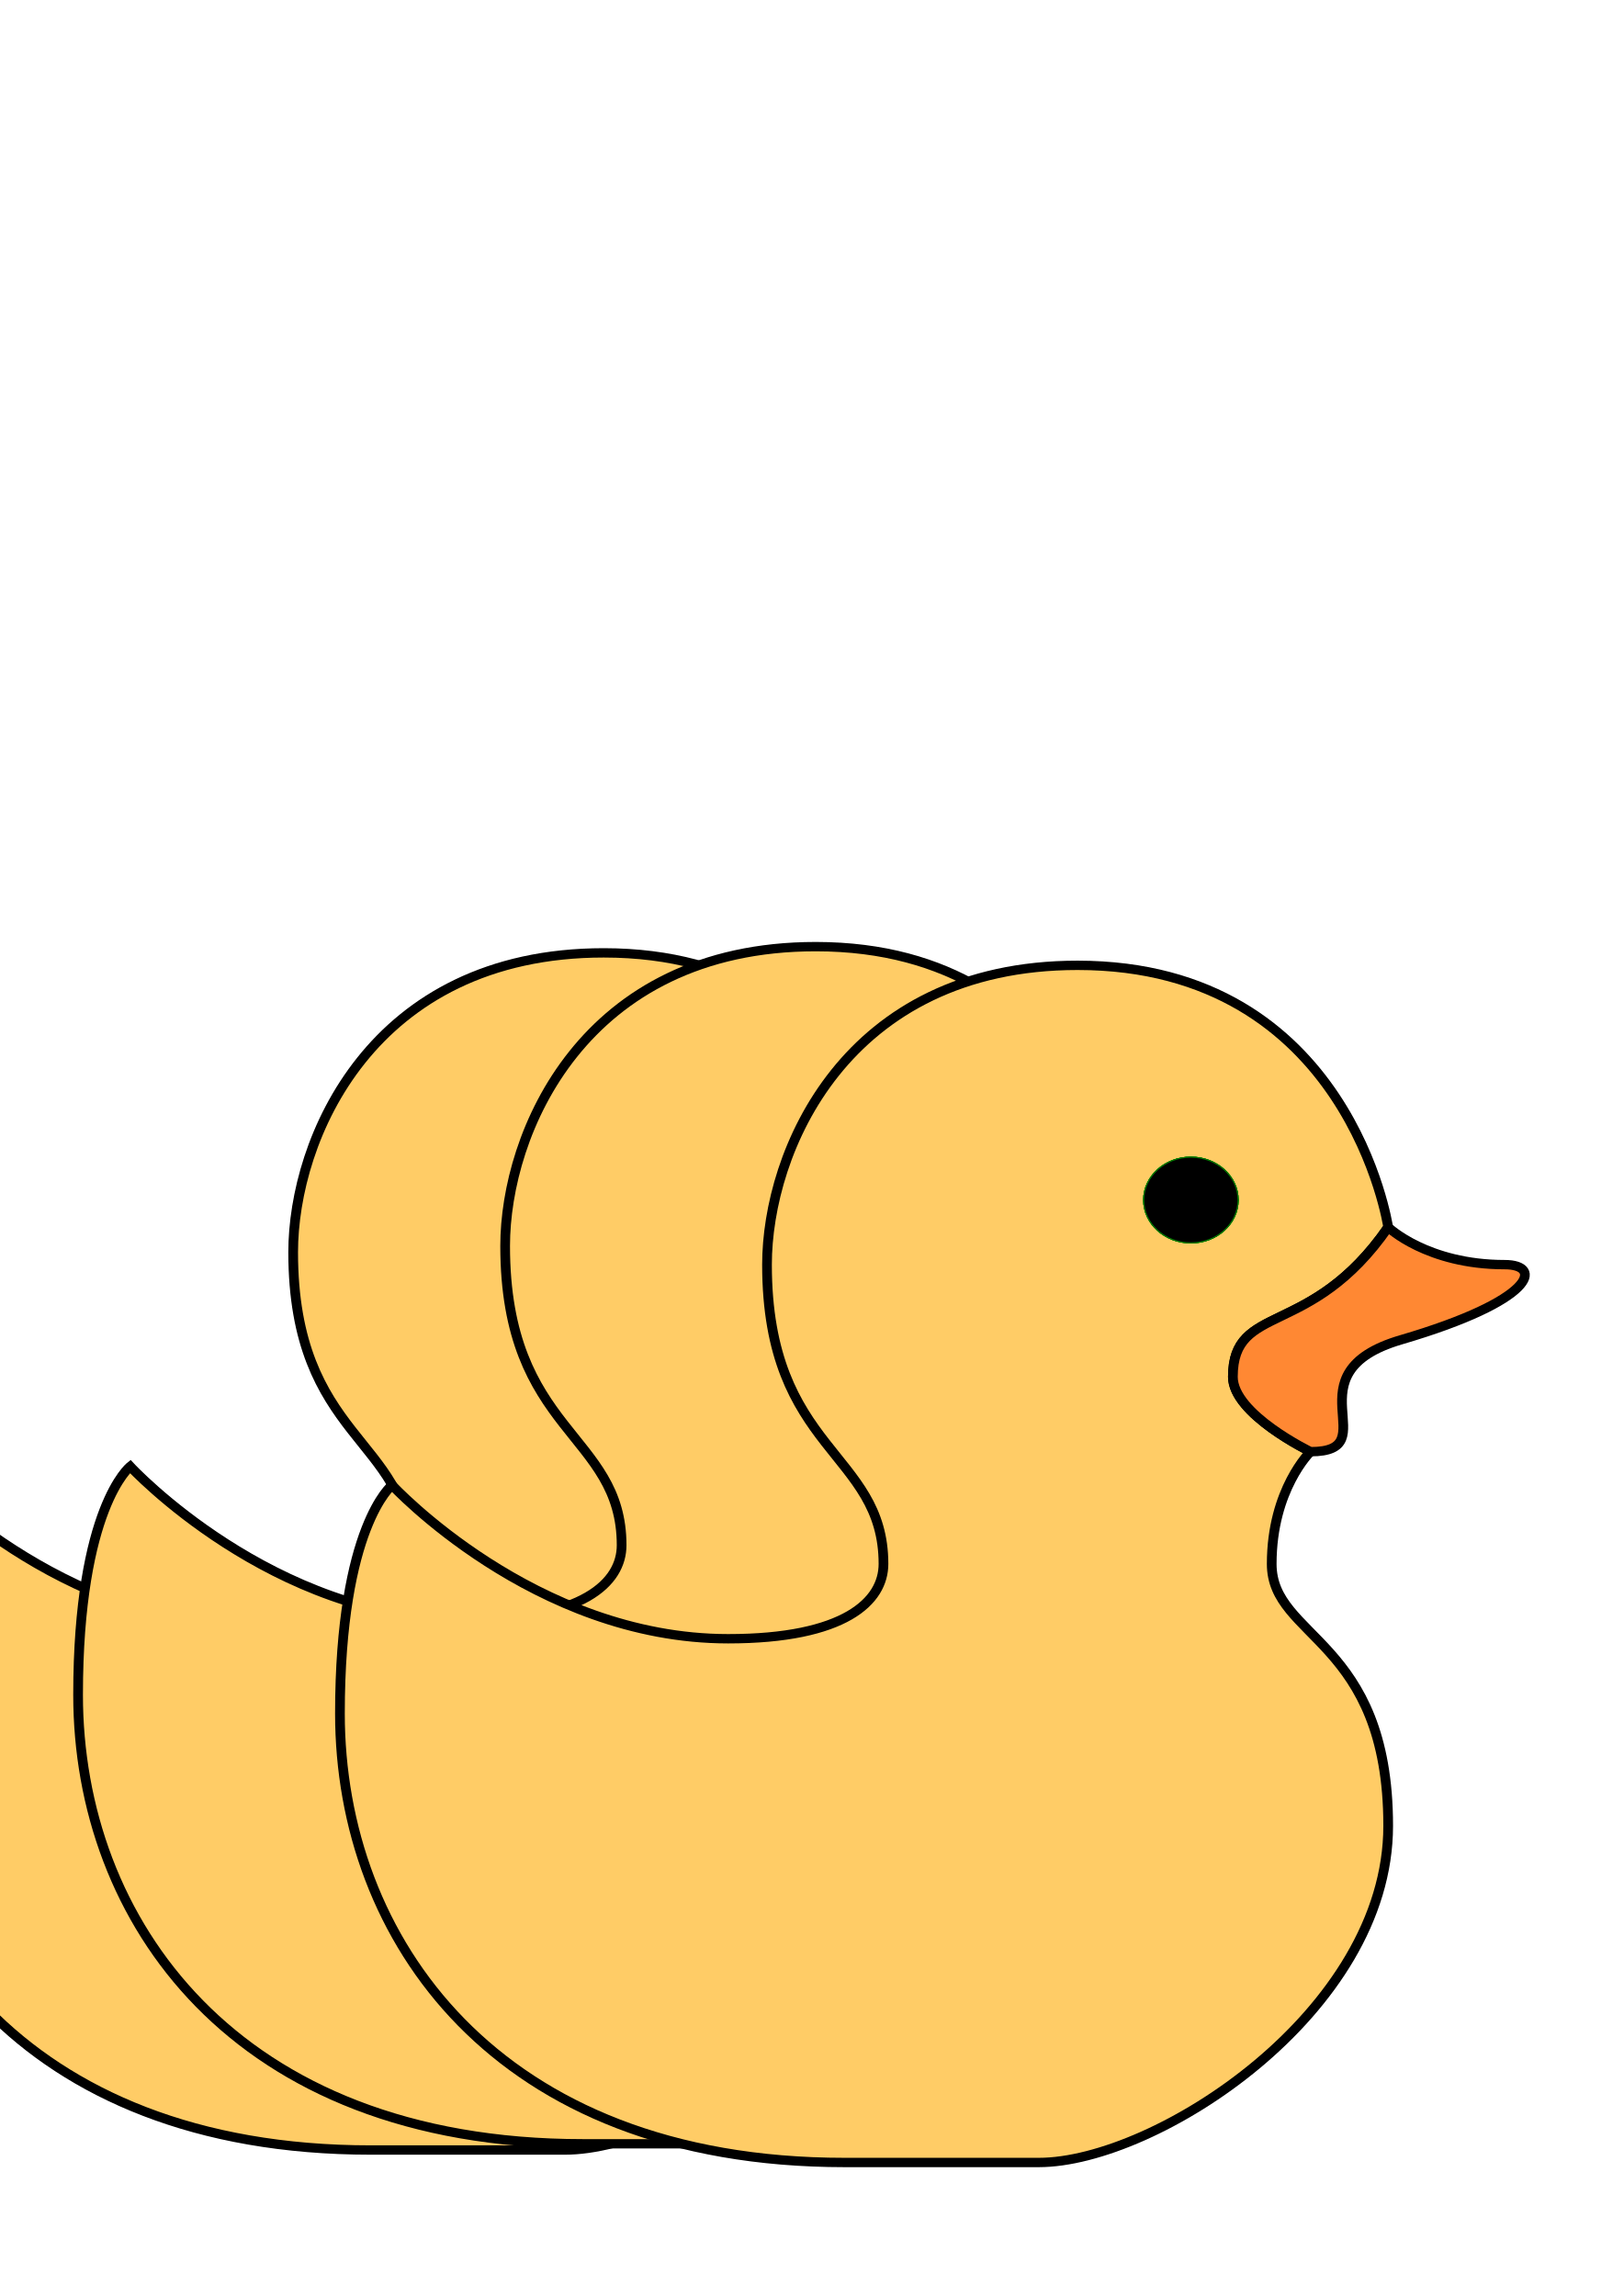
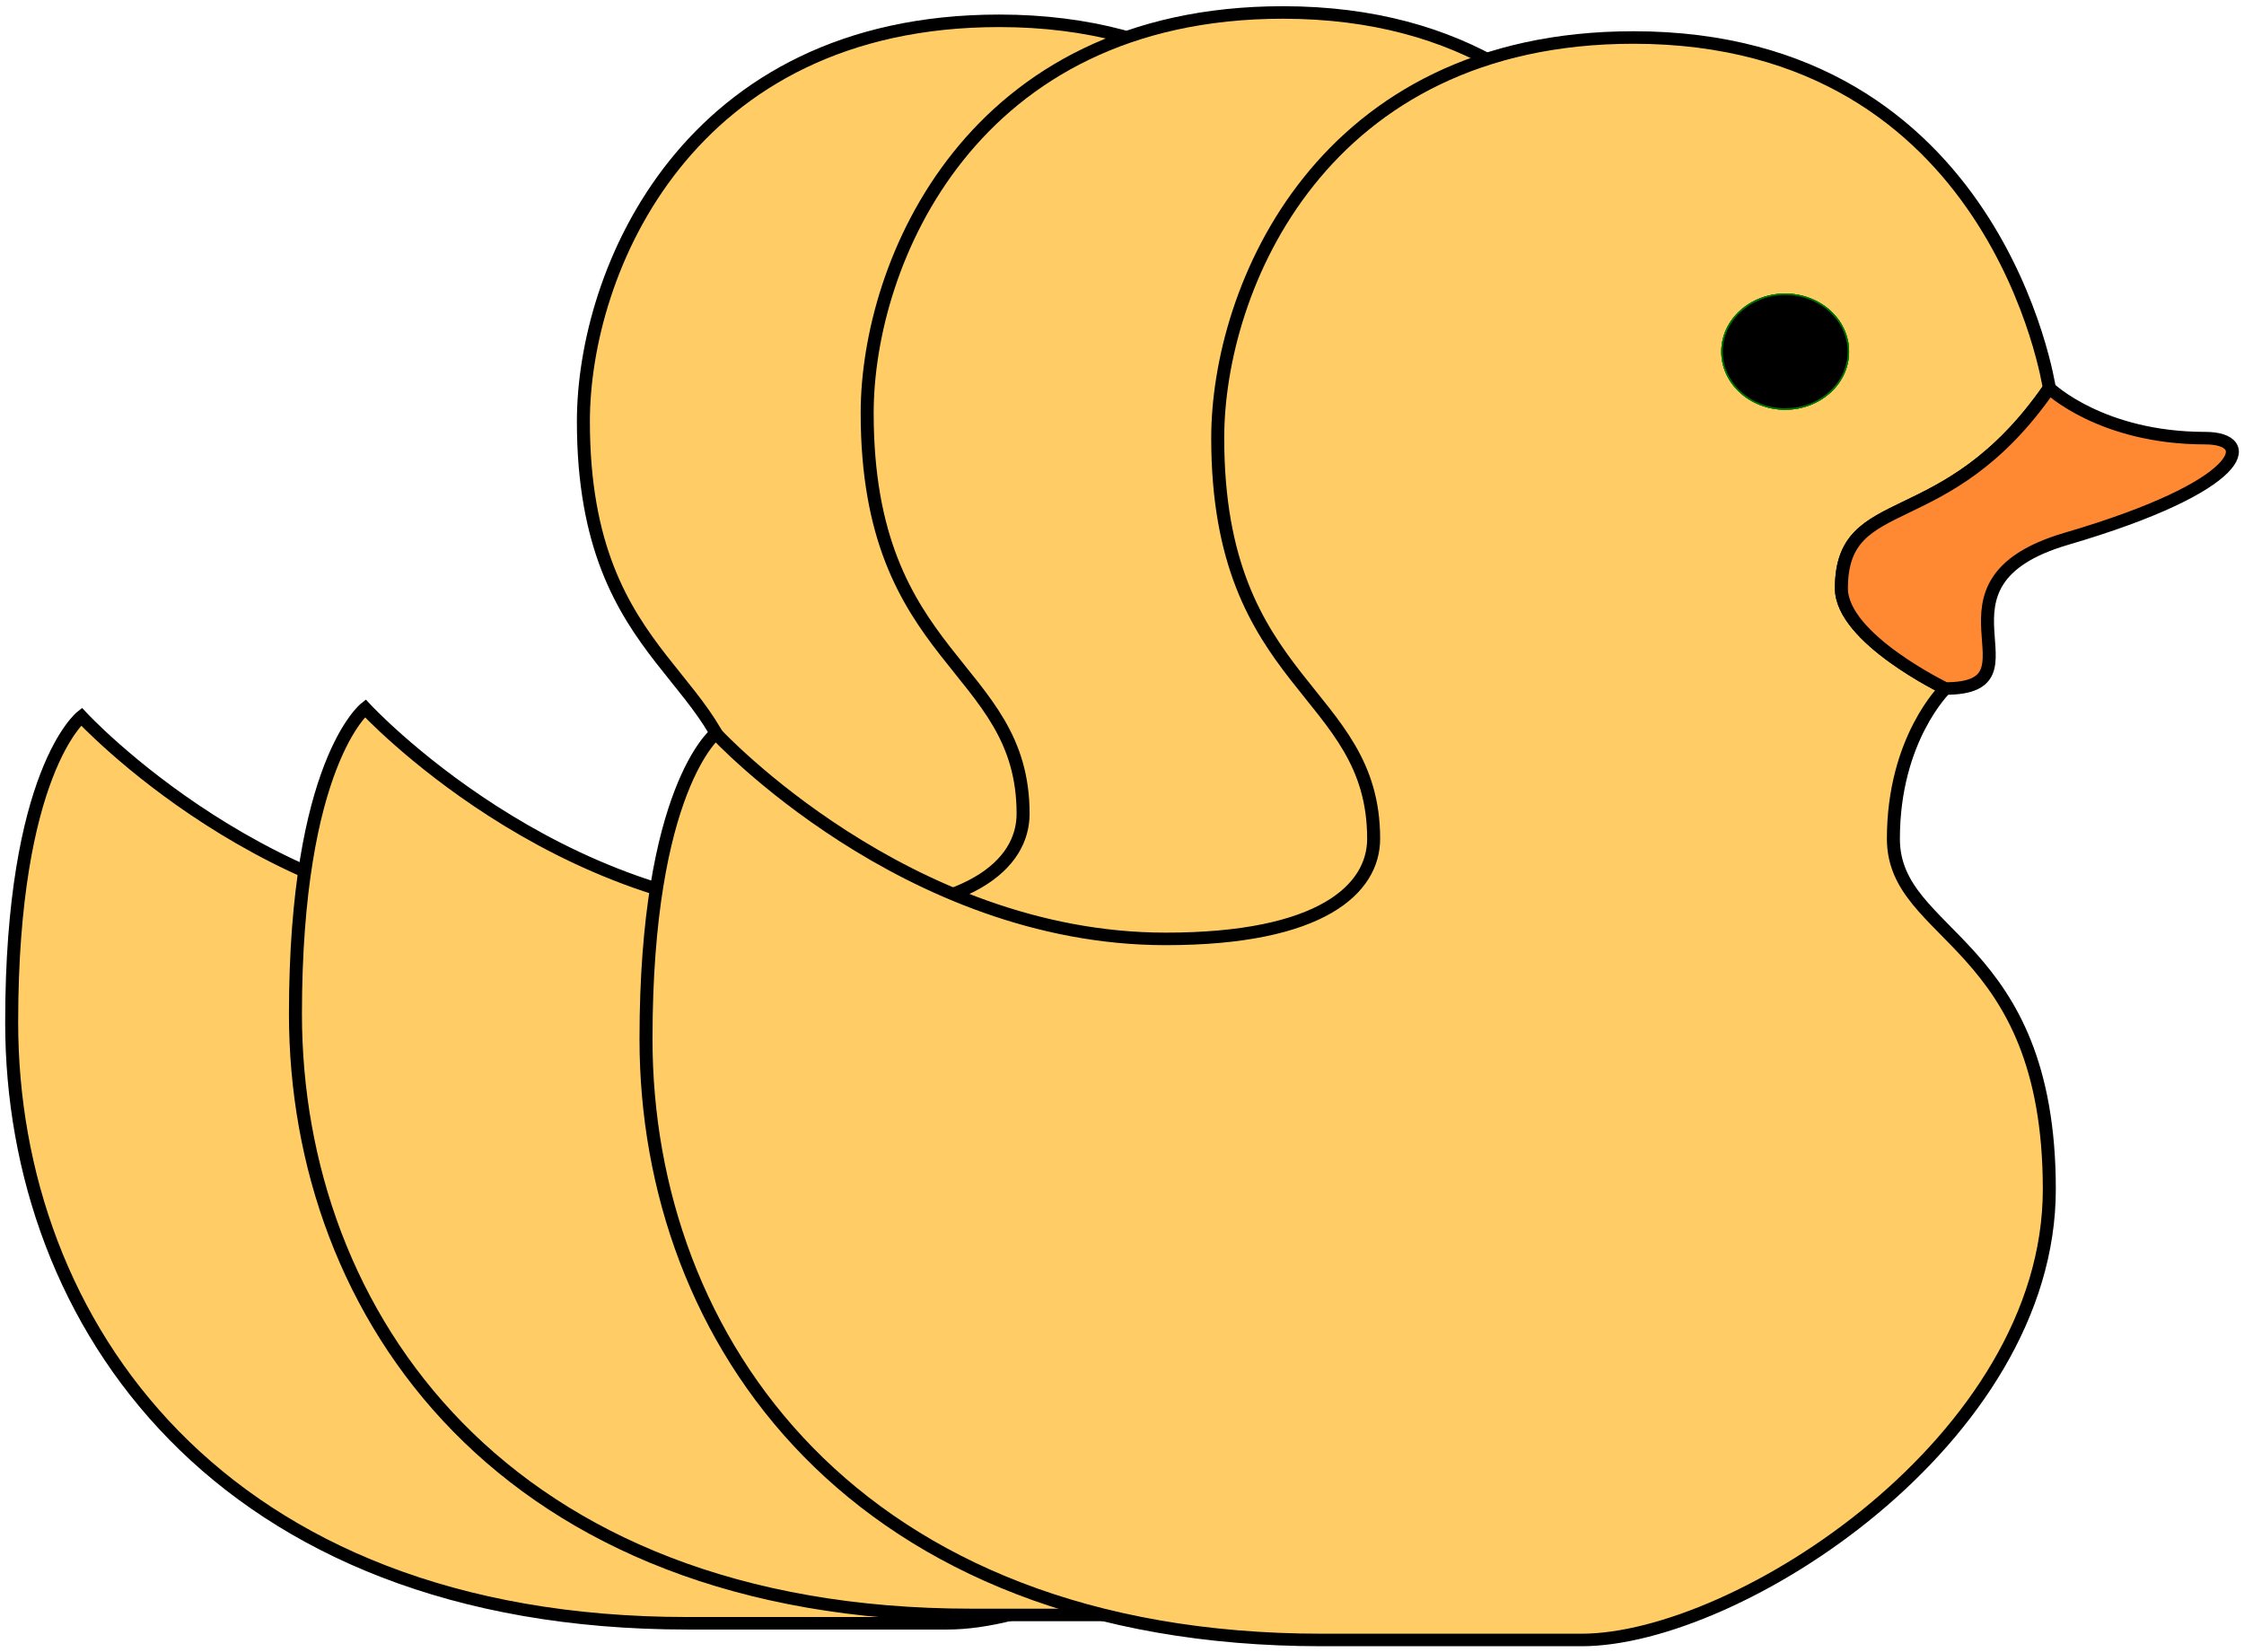
- <svg xmlns="http://www.w3.org/2000/svg" xmlns:ns1="http://www.openswatchbook.org/uri/2009/osb" width="210mm" height="297mm" viewBox="0 0 744.094 1052.362" id="svg26559" version="1.1">
+ <svg xmlns="http://www.w3.org/2000/svg" xmlns:ns1="http://www.openswatchbook.org/uri/2009/osb" width="216.792mm" height="159.588mm" viewBox="0 0 768.162 565.468" id="svg26559" version="1.1">
  <defs id="defs26561">
    <linearGradient id="linearGradient27421" ns1:paint="solid">
      <stop style="stop-color:#000000;stop-opacity:1;" offset="0" id="stop27423" />
    </linearGradient>
  </defs>
-   <g id="layer1">
+   <g id="layer1" transform="translate(-3.215911,-486.7587)">
    <g transform="translate(179.7209,153.667)" id="g26767">
      <g id="g26787" />
      <g id="g26789" />
      <g id="g26791" />
      <g id="g26793" />
      <g id="g26795" />
      <g id="g26797" />
      <g id="g26799" />
      <g id="g26801" />
      <g id="g26803" />
      <g id="g26805" />
      <g id="g26807" />
      <g id="g26809" />
      <g id="g26811" />
      <g id="g26813" />
      <g id="g26815" />
-       <g id="g22987" transform="translate(-97.14286,2.857143)">
+       <g id="g22987" transform="translate(-28.57143,60)">
        <g transform="matrix(8.895911,0,0,8.573498,-143.9379,280.2182)" id="g22989" style="stroke:#000000;stroke-width:0.5;stroke-miterlimit:4;stroke-dasharray:none;stroke-opacity:1">
          <g id="g22991" style="stroke:#000000;stroke-width:0.5;stroke-miterlimit:4;stroke-dasharray:none;stroke-opacity:1">
            <path d="m 50,26.001 c 0,0 -4,-2 -4,-4 0,-4 4,-2 8,-8 C 54,14.001 52,0 38,0 26,0 22,10.001 22,16.001 c 0,10 6,10 6,16 0,2 -2,4 -8,4 C 10,36.001 2.685,27.79 2.685,27.79 2.685,27.79 0,30.001 0,40.001 c 0,12 8,24 26,24 l 10,0 c 6,0 18,-8 18,-18 0,-10 -6,-10 -6,-14 0,-4 2,-6 2,-6 z" style="fill:#ffcc66;stroke:#000000;stroke-width:0.5;stroke-miterlimit:4;stroke-dasharray:none;stroke-opacity:1" id="path22993" />
          </g>
        </g>
        <g style="stroke:#000000;stroke-width:0.5;stroke-miterlimit:4;stroke-dasharray:none;stroke-opacity:1" id="g22995" transform="matrix(8.895911,0,0,8.573498,-143.9379,280.2182)">
          <g style="stroke:#000000;stroke-width:0.5;stroke-miterlimit:4;stroke-dasharray:none;stroke-opacity:1" id="g22997">
            <path id="path22999" style="fill:#ff8833;stroke:#000000;stroke-width:0.5;stroke-miterlimit:4;stroke-dasharray:none;stroke-opacity:1" d="m 60,16.001 c -4,0 -6,-2 -6,-2 -4,6 -8,4 -8,8 0,2 4,4 4,4 4,0 -1.2,-4.199 4.656,-5.98 C 61.588,17.914 62,16.001 60,16.001 Z" />
          </g>
        </g>
        <ellipse style="fill:#000000;fill-opacity:1;stroke:#007700;stroke-width:0.5;stroke-linecap:butt;stroke-miterlimit:4;stroke-dasharray:none;stroke-opacity:1" id="ellipse23001" cx="246.029" cy="387.789" rx="21.629" ry="19.642" />
        <ellipse ry="19.642" rx="21.629" cy="387.789" cx="246.029" id="ellipse23003" style="fill:#000000;fill-opacity:1;stroke:#007700;stroke-width:0.5;stroke-linecap:butt;stroke-miterlimit:4;stroke-dasharray:none;stroke-opacity:1" />
        <ellipse ry="19.642" rx="21.629" cy="387.789" cx="246.029" id="ellipse23005" style="fill:#000000;fill-opacity:1;stroke:#007700;stroke-width:0.5;stroke-linecap:butt;stroke-miterlimit:4;stroke-dasharray:none;stroke-opacity:1" />
        <ellipse style="fill:#000000;fill-opacity:1;stroke:#007700;stroke-width:0.5;stroke-linecap:butt;stroke-miterlimit:4;stroke-dasharray:none;stroke-opacity:1" id="ellipse23007" cx="246.029" cy="387.789" rx="21.629" ry="19.642" />
      </g>
-       <g id="g22975">
+       <g id="g22975" transform="translate(68.57143,57.14286)">
        <g style="stroke:#000000;stroke-width:0.5;stroke-miterlimit:4;stroke-dasharray:none;stroke-opacity:1" id="g22919" transform="matrix(8.895911,0,0,8.573498,-143.9379,280.2182)">
          <g style="stroke:#000000;stroke-width:0.5;stroke-miterlimit:4;stroke-dasharray:none;stroke-opacity:1" id="g22921">
            <path id="path22923" style="fill:#ffcc66;stroke:#000000;stroke-width:0.5;stroke-miterlimit:4;stroke-dasharray:none;stroke-opacity:1" d="m 50,26.001 c 0,0 -4,-2 -4,-4 0,-4 4,-2 8,-8 C 54,14.001 52,0 38,0 26,0 22,10.001 22,16.001 c 0,10 6,10 6,16 0,2 -2,4 -8,4 C 10,36.001 2.685,27.79 2.685,27.79 2.685,27.79 0,30.001 0,40.001 c 0,12 8,24 26,24 l 10,0 c 6,0 18,-8 18,-18 0,-10 -6,-10 -6,-14 0,-4 2,-6 2,-6 z" />
          </g>
        </g>
        <g transform="matrix(8.895911,0,0,8.573498,-143.9379,280.2182)" id="g27439" style="stroke:#000000;stroke-width:0.5;stroke-miterlimit:4;stroke-dasharray:none;stroke-opacity:1">
          <g id="g27441" style="stroke:#000000;stroke-width:0.5;stroke-miterlimit:4;stroke-dasharray:none;stroke-opacity:1">
            <path d="m 60,16.001 c -4,0 -6,-2 -6,-2 -4,6 -8,4 -8,8 0,2 4,4 4,4 4,0 -1.2,-4.199 4.656,-5.98 C 61.588,17.914 62,16.001 60,16.001 Z" style="fill:#ff8833;stroke:#000000;stroke-width:0.5;stroke-miterlimit:4;stroke-dasharray:none;stroke-opacity:1" id="path27443" />
          </g>
        </g>
        <ellipse ry="19.642" rx="21.629" cy="387.789" cx="246.029" id="path22907" style="fill:#000000;fill-opacity:1;stroke:#007700;stroke-width:0.5;stroke-linecap:butt;stroke-miterlimit:4;stroke-dasharray:none;stroke-opacity:1" />
        <ellipse style="fill:#000000;fill-opacity:1;stroke:#007700;stroke-width:0.5;stroke-linecap:butt;stroke-miterlimit:4;stroke-dasharray:none;stroke-opacity:1" id="ellipse22915" cx="246.029" cy="387.789" rx="21.629" ry="19.642" />
        <ellipse style="fill:#000000;fill-opacity:1;stroke:#007700;stroke-width:0.5;stroke-linecap:butt;stroke-miterlimit:4;stroke-dasharray:none;stroke-opacity:1" id="ellipse22931" cx="246.029" cy="387.789" rx="21.629" ry="19.642" />
        <ellipse ry="19.642" rx="21.629" cy="387.789" cx="246.029" id="ellipse22933" style="fill:#000000;fill-opacity:1;stroke:#007700;stroke-width:0.5;stroke-linecap:butt;stroke-miterlimit:4;stroke-dasharray:none;stroke-opacity:1" />
      </g>
-       <g transform="translate(120,8.571429)" id="g23009">
+       <g transform="translate(188.5714,65.71429)" id="g23009">
        <g style="stroke:#000000;stroke-width:0.5;stroke-miterlimit:4;stroke-dasharray:none;stroke-opacity:1" id="g23011" transform="matrix(8.895911,0,0,8.573498,-143.9379,280.2182)">
          <g style="stroke:#000000;stroke-width:0.5;stroke-miterlimit:4;stroke-dasharray:none;stroke-opacity:1" id="g23013">
            <path id="path23015" style="fill:#ffcc66;stroke:#000000;stroke-width:0.5;stroke-miterlimit:4;stroke-dasharray:none;stroke-opacity:1" d="m 50,26.001 c 0,0 -4,-2 -4,-4 0,-4 4,-2 8,-8 C 54,14.001 52,0 38,0 26,0 22,10.001 22,16.001 c 0,10 6,10 6,16 0,2 -2,4 -8,4 C 10,36.001 2.685,27.79 2.685,27.79 2.685,27.79 0,30.001 0,40.001 c 0,12 8,24 26,24 l 10,0 c 6,0 18,-8 18,-18 0,-10 -6,-10 -6,-14 0,-4 2,-6 2,-6 z" />
          </g>
        </g>
        <g transform="matrix(8.895911,0,0,8.573498,-143.9379,280.2182)" id="g23017" style="stroke:#000000;stroke-width:0.5;stroke-miterlimit:4;stroke-dasharray:none;stroke-opacity:1">
          <g id="g23019" style="stroke:#000000;stroke-width:0.5;stroke-miterlimit:4;stroke-dasharray:none;stroke-opacity:1">
            <path d="m 60,16.001 c -4,0 -6,-2 -6,-2 -4,6 -8,4 -8,8 0,2 4,4 4,4 4,0 -1.2,-4.199 4.656,-5.98 C 61.588,17.914 62,16.001 60,16.001 Z" style="fill:#ff8833;stroke:#000000;stroke-width:0.5;stroke-miterlimit:4;stroke-dasharray:none;stroke-opacity:1" id="path23021" />
          </g>
        </g>
        <ellipse ry="19.642" rx="21.629" cy="387.789" cx="246.029" id="ellipse23023" style="fill:#000000;fill-opacity:1;stroke:#007700;stroke-width:0.5;stroke-linecap:butt;stroke-miterlimit:4;stroke-dasharray:none;stroke-opacity:1" />
        <ellipse style="fill:#000000;fill-opacity:1;stroke:#007700;stroke-width:0.5;stroke-linecap:butt;stroke-miterlimit:4;stroke-dasharray:none;stroke-opacity:1" id="ellipse23025" cx="246.029" cy="387.789" rx="21.629" ry="19.642" />
        <ellipse style="fill:#000000;fill-opacity:1;stroke:#007700;stroke-width:0.5;stroke-linecap:butt;stroke-miterlimit:4;stroke-dasharray:none;stroke-opacity:1" id="ellipse23027" cx="246.029" cy="387.789" rx="21.629" ry="19.642" />
        <ellipse ry="19.642" rx="21.629" cy="387.789" cx="246.029" id="ellipse23029" style="fill:#000000;fill-opacity:1;stroke:#007700;stroke-width:0.5;stroke-linecap:butt;stroke-miterlimit:4;stroke-dasharray:none;stroke-opacity:1" />
      </g>
    </g>
  </g>
</svg>
